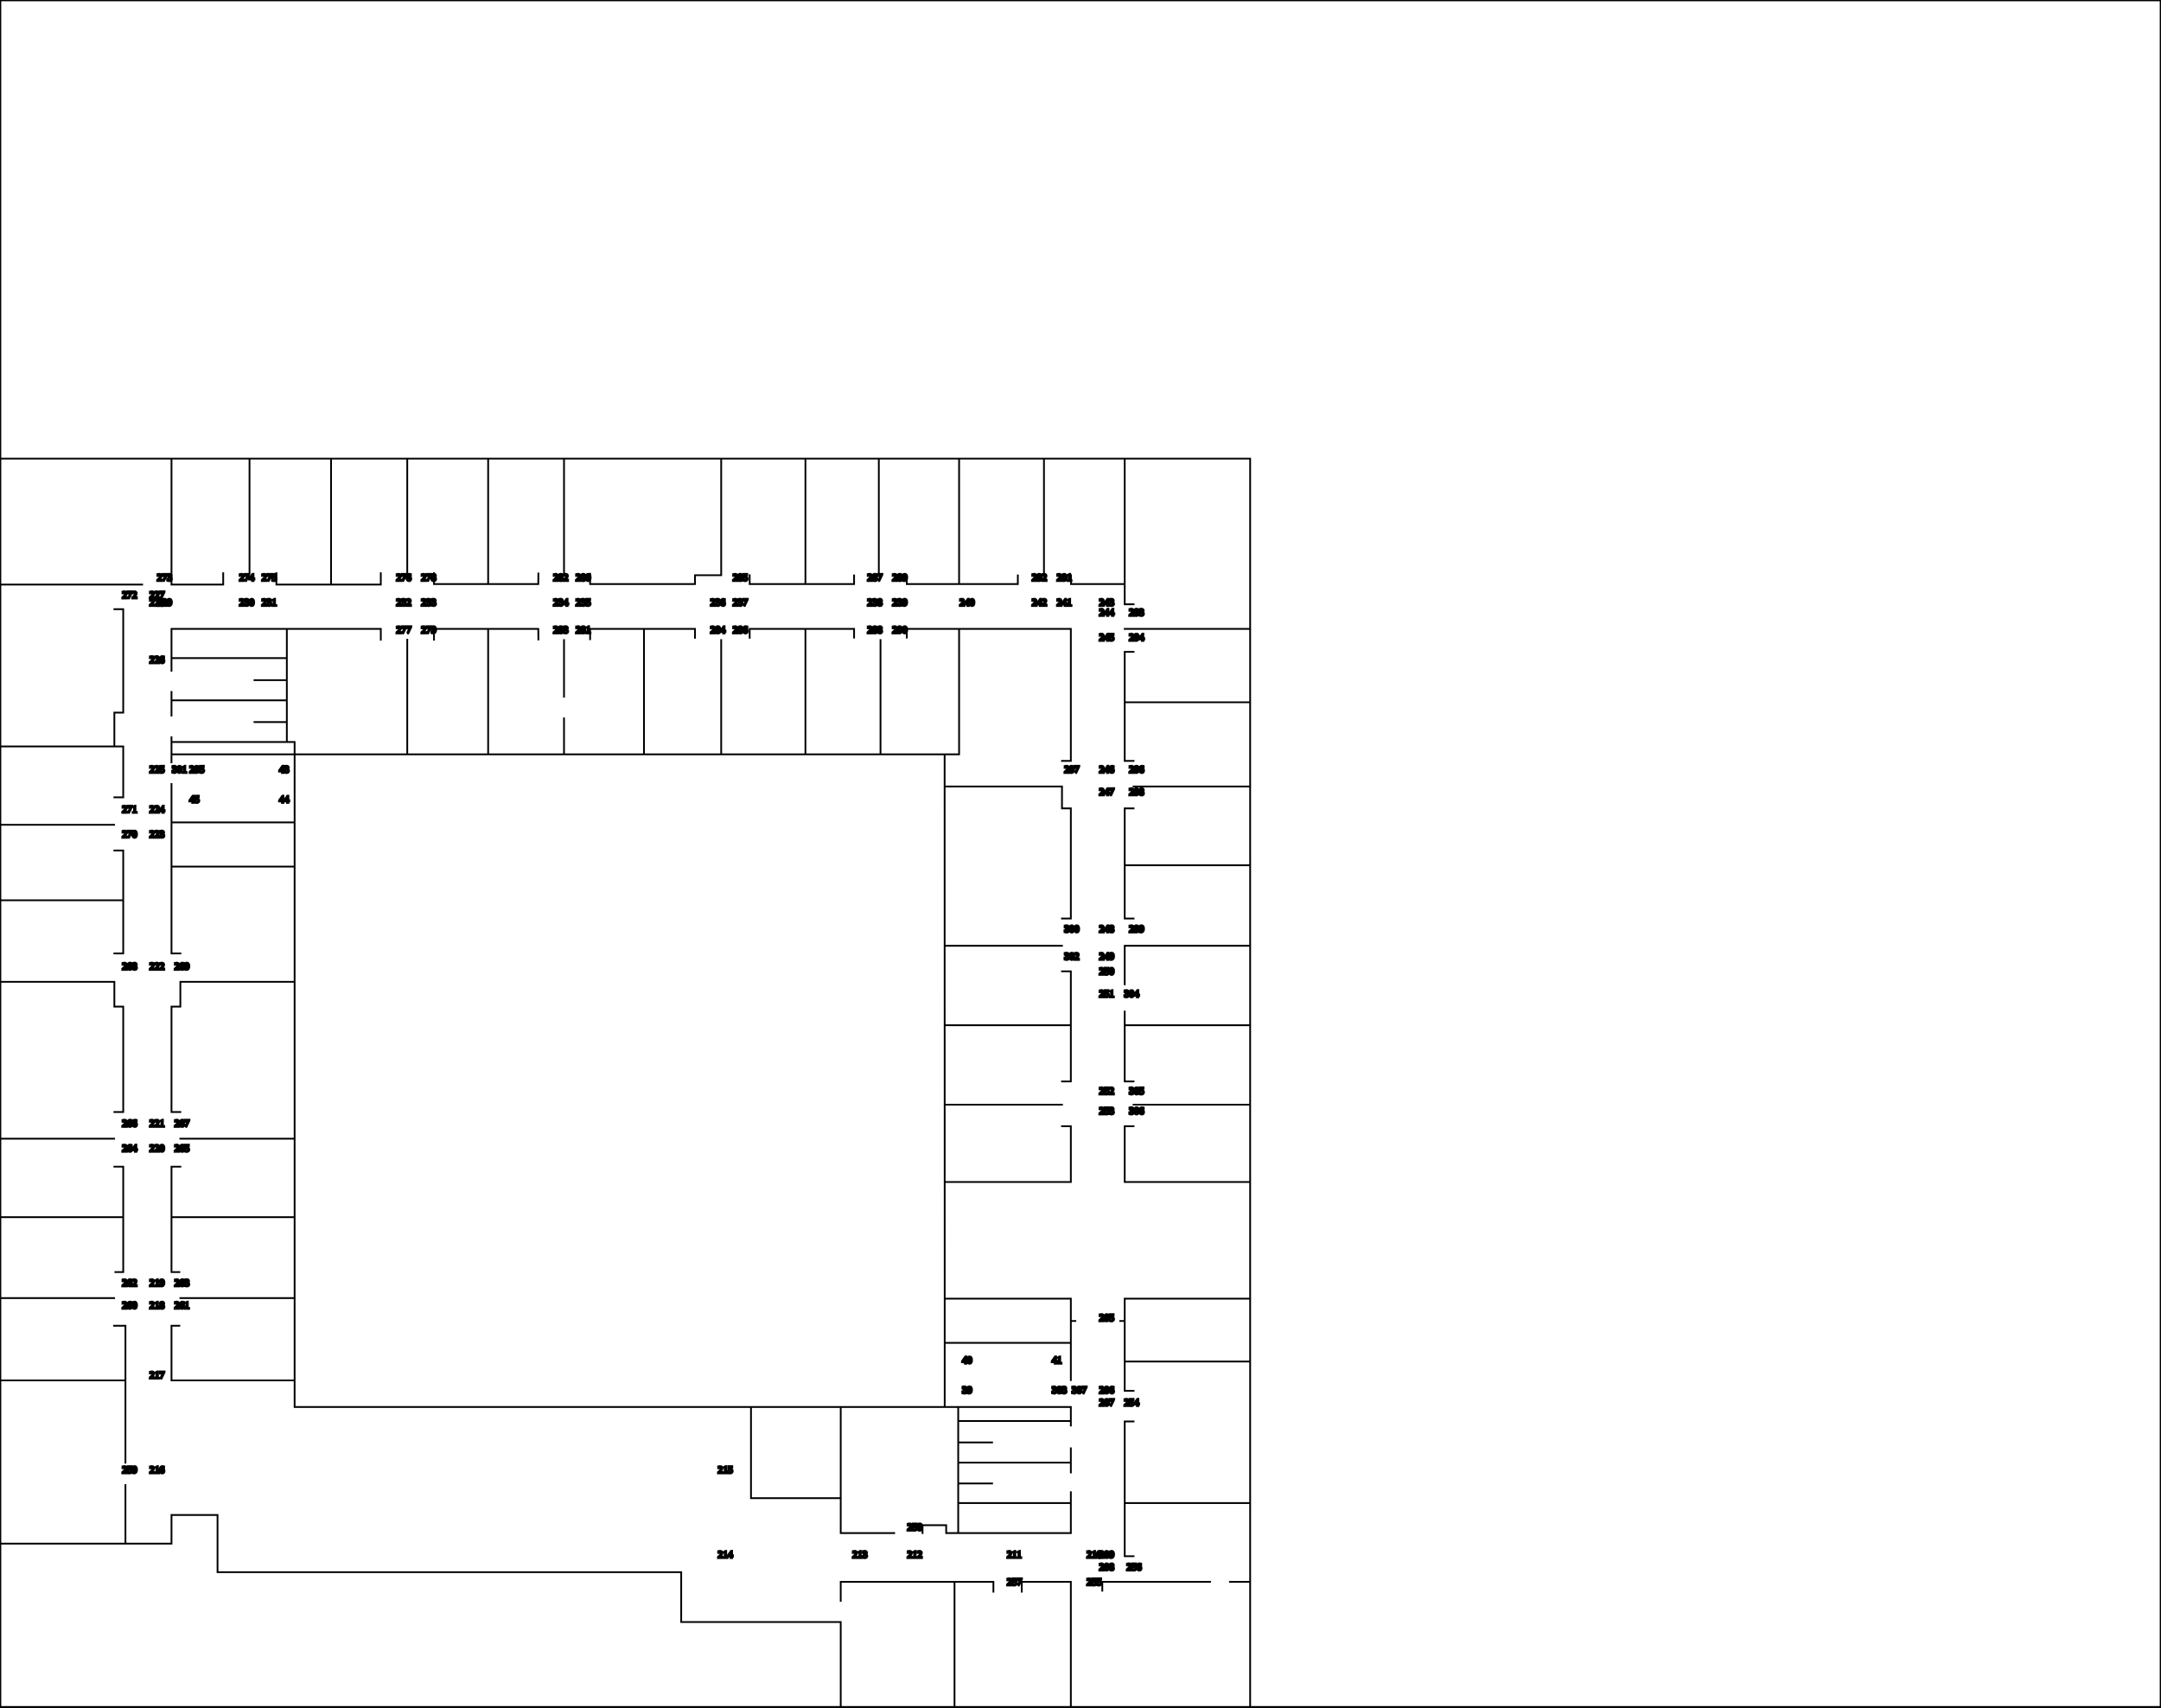
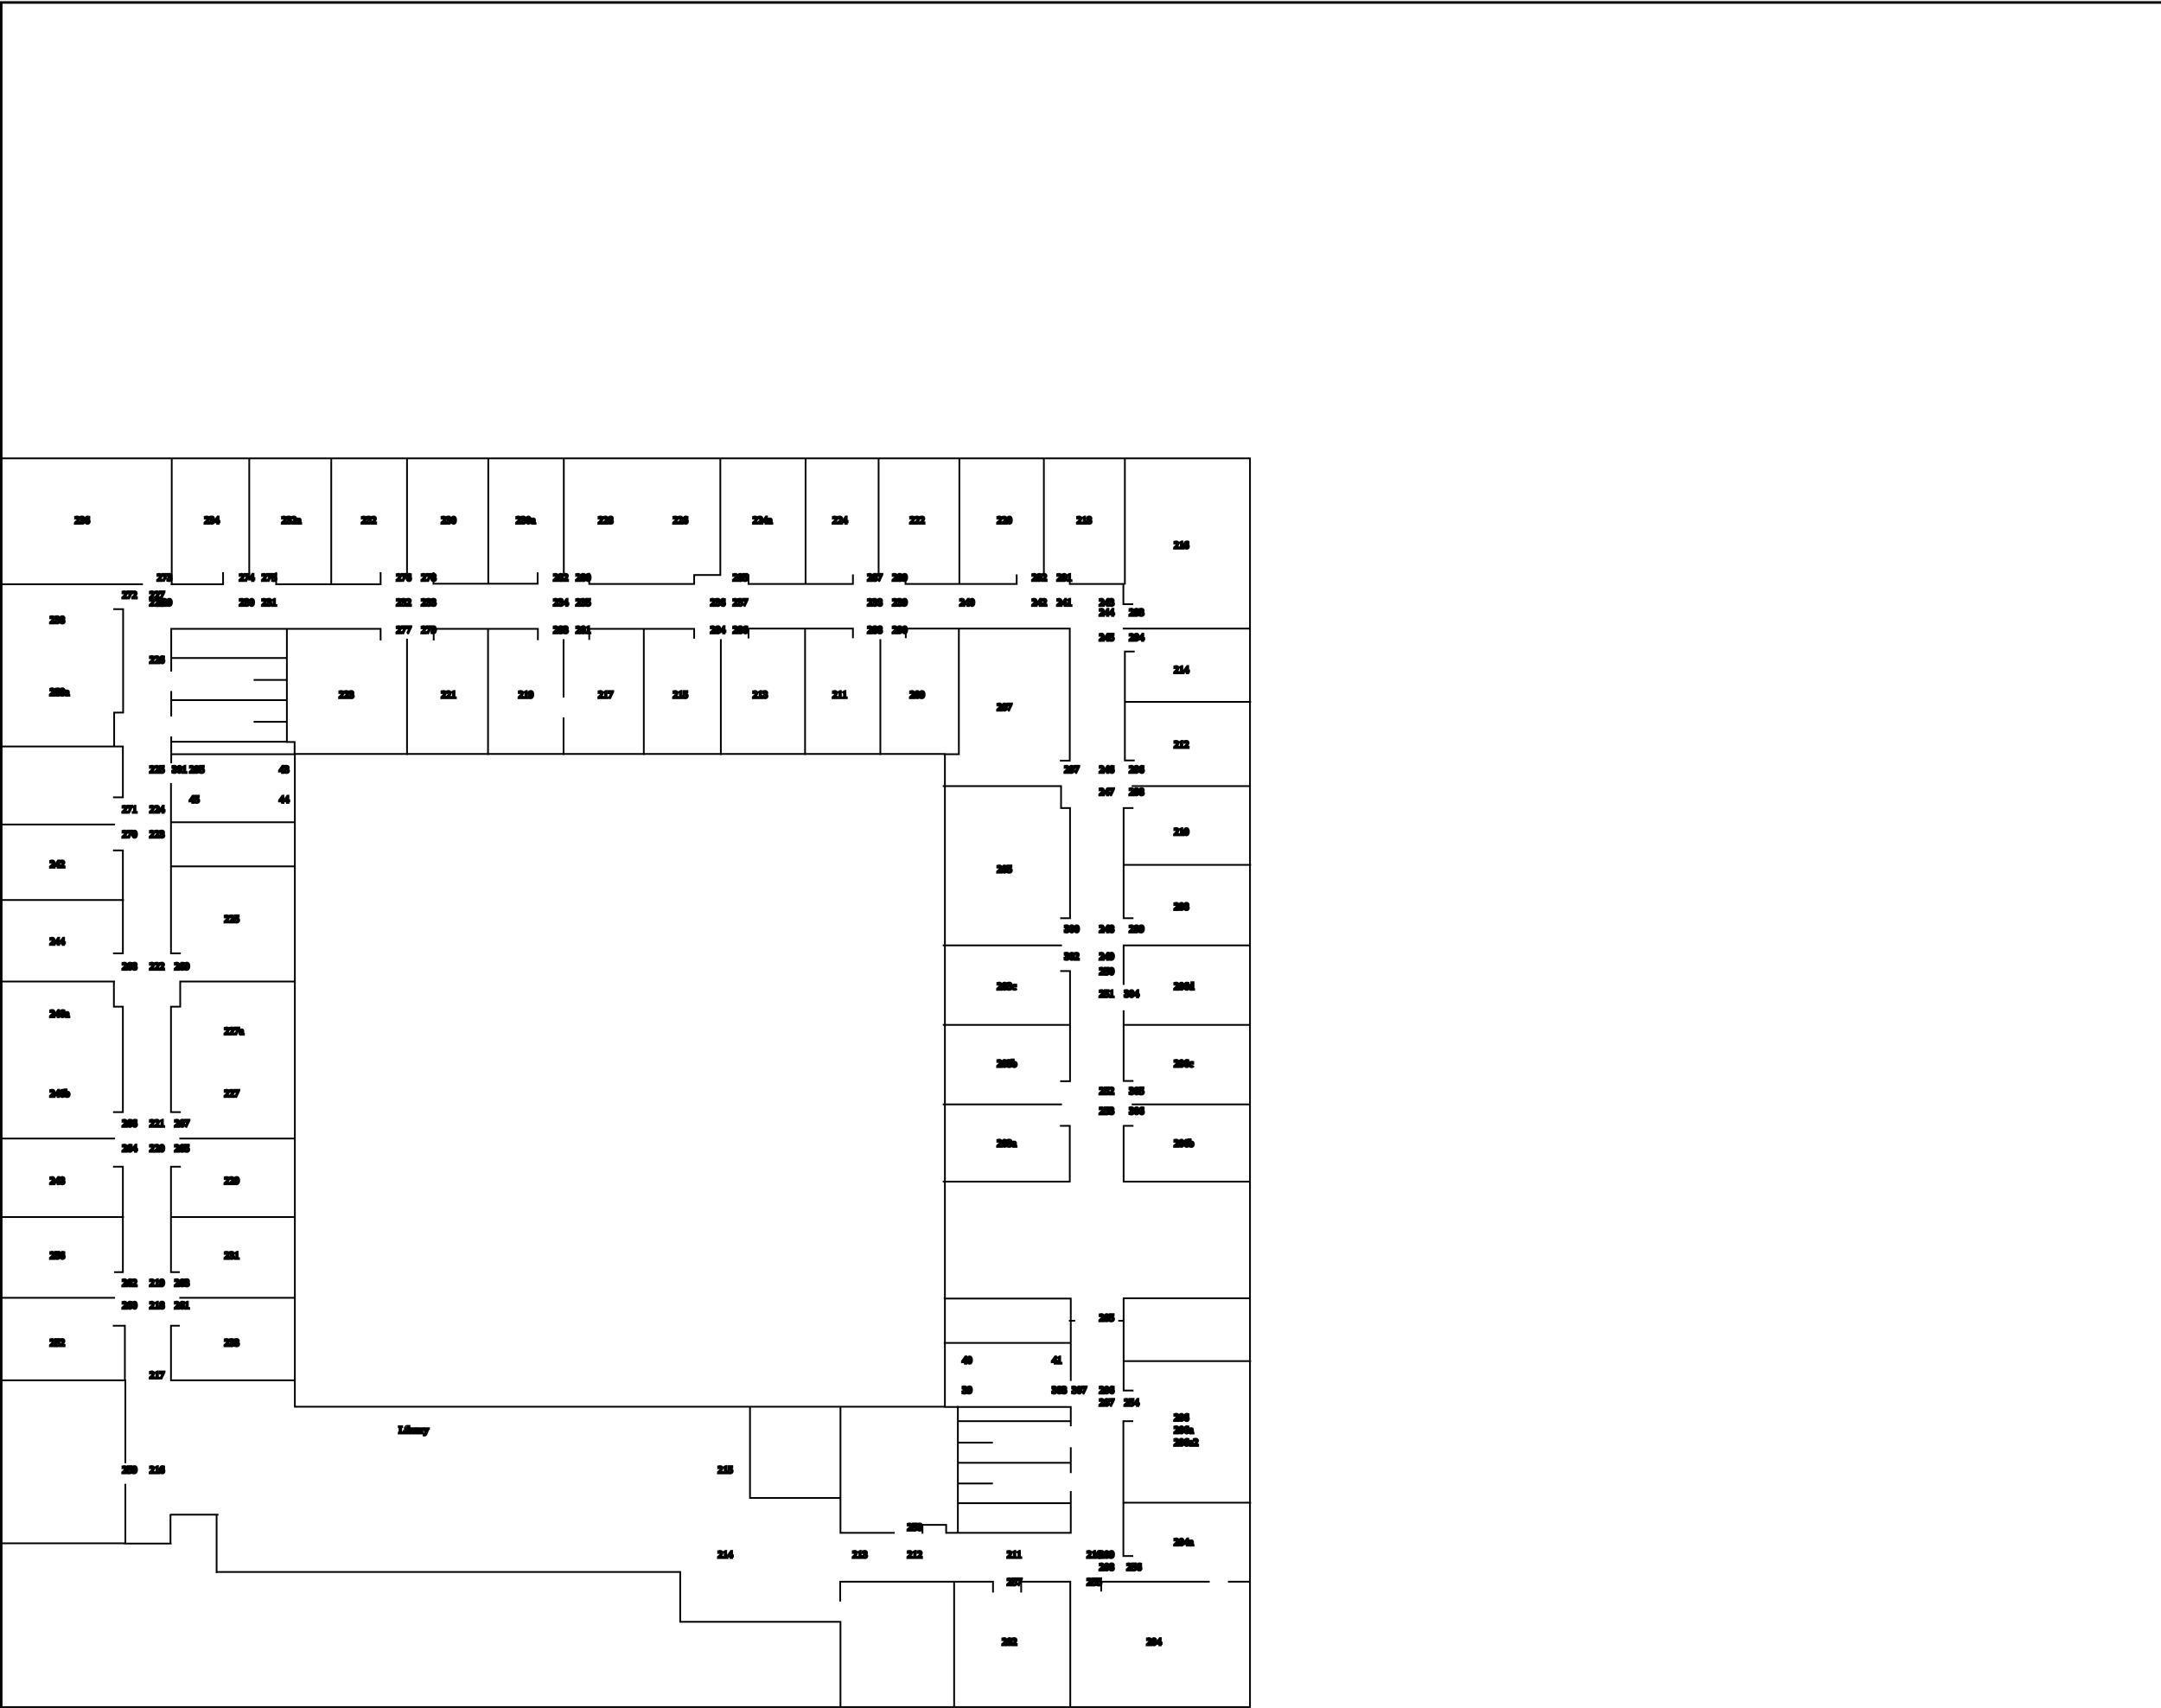
<svg xmlns="http://www.w3.org/2000/svg" width="100%" height="100%" viewBox="0 0 867 685" version="1.1" xml:space="preserve" style="fill-rule: evenodd; stroke: #000000; stroke-linecap: square; font-size: 4px; font-weight: lighter; clip-rule: evenodd; stroke-miterlimit: 1.5">
-   <rect width="100%" height="100%" style="fill: #ffffff" />
-   <path d="M379.017,521.042l50.611,-0l-0,32.678m-50.611,-14.944l50.611,0m-45.19,31.353l45.19,0m-45.19,16.706l45.19,-0m-45.19,-8.111l13.595,0m-13.595,24.332l45.19,-0m-45.19,-7.869l13.595,0m-19.016,-30.676l50.611,0l-0,7.438m-0,9.134l-0,9.685m-0,7.934l-0,16.388l-50.018,-0l0,-3.157l-9.484,-0l-0,3.157m-319.797,4.237l-50.329,-0m68.803,-11.488l18.473,0m-18.473,-373.301l20.747,0l-0,-4.545m21.339,0l0,4.545l41.889,0l-0,-4.545m-34.578,163.925l-45.841,0l0,9.954m45.841,52.995l-45.841,0m45.841,63.948l-45.841,0m45.841,-173.131l-49.397,-0m49.397,-17.73l-49.397,-0m49.397,-27.304l-49.397,0m49.397,251.189l-49.397,0m284.46,-251.189l0,-45.84m-0.674,-26.958l0,-45.841m66.253,45.841l0,-45.699m-192.556,45.699l-0,-45.841m-62.896,45.841l0,-45.841m-63.286,45.841l0,-45.841m189.243,118.639l-0,-45.84m-63.061,45.84l-0,-14.418m-0,-8.687l-0,-22.735m96.856,45.84l-0,-50.329m55.875,50.329l5.776,0l-0,-50.329m-126.434,50.329l0,-50.329m-62.513,50.329l0,-50.329m-77.646,50.329l-0,-4.948l-3.119,-0l-0,-45.381m-46.278,11.728l46.278,-0m-46.278,16.947l46.278,0m-12.989,-8.11l12.989,-0m-46.278,24.816l46.278,-0m-12.989,-7.99l12.989,0m80.765,-55.372l0,-50.329m-63.024,50.329l-0,-50.329m-64.019,50.527l-0,-50.527m310.214,337.031l0,43.469l-260.817,0l-0,-261.861l260.789,0l0.028,218.392Zm-55.875,-286.702l-0,-50.329m61.651,50.329l-0,-50.329m66.443,50.329l0,-50.187m3.557,77.383l-3.557,0l0,43.747l3.557,-0m-3.557,-23.523l50.329,-0m-50.329,65.404l50.329,-0m-50.329,255.892l50.329,-0m-50.329,-56.791l50.329,-0m-501.565,-311.727l57.036,0m-57.036,126.662l49.439,0m-49.439,127.152l49.439,-0m19.364,-0l49.397,-0m-118.2,-31.485l45.784,0m-45.784,63.948l45.784,0m-45.784,-126.897l45.784,0m-45.784,-62.999l45.784,-0m4.545,288.408l0,-23.488m0,-41.839l0,32.839m451.236,-402.828l0,500.974l-501.565,-0l0,-500.974l501.565,0Zm-164.264,466.772l0,34.202m47.137,-120.474l-0,50.579m-47.137,-50.579l0,50.579l21.45,-0m24.204,19.566l0,50.329m-382.955,-131.146l50.329,0l0,-21.93l-4.545,0m352.775,106.698l0,-3.951l-61.258,-0l0,7.649m92.327,42.68l-0,-50.329l-19.702,-0l-0,3.951m-341.123,-84.768l-0,-21.93l3.161,0m0,-21.537l-3.161,0l-0,-42.284l3.556,0m-26.081,42.284l3.161,0l-0,-42.284l-3.557,0m26.477,-21.932l-3.556,-0l-0,-42.284l3.556,-0m-26.477,42.284l3.557,-0l-0,-42.284l-3.557,-0l0,-9.954m26.477,-11.386l-3.556,0l-0,-67.97m-22.921,67.97l3.557,0l-0,-41.296l-3.557,0m0,-21.34l3.557,0l-0,-20.41l-49.439,0m45.882,0l0,-13.575l3.557,0l-0,-41.494l-3.557,0m22.921,61.451l-0,-10.077m-0,-8.694l-0,-9.485m-0,-8.496l-0,-16.795l83.975,0l-0,4.347m10.612,45.982l0,-45.982m10.728,-0l-0,-4.347l41.841,0l0.047,4.248m-41.888,-26.576l-0,4.347l41.841,0l0.047,-4.248m20.747,26.378l0,-4.149l42.087,0l-0,3.557m-42.087,-25.687l0,4.149l42.087,0l-0,-3.556l10.507,-0l-0,-46.773m212.218,131.538l-46.772,0m46.772,127.664l-46.772,0m46.772,-31.876l-50.329,0m-25.165,-87.002l0,-8.786l-47.08,0m47.08,63.912l-47.08,-0m50.637,31.876l-50.637,0m47.08,31.876l-47.08,0m75.802,-74.696l-3.557,0l0,-44.182l3.557,0m-28.722,44.182l3.557,0l-0,-44.182l-3.557,0m0,109.561l3.557,-0l-0,-44.182l-3.557,-0m-47.054,84.526l50.611,-0l-0,-22.384l-3.557,-0m75.494,22.384l-50.329,-0l0,-22.384l3.557,-0m-0,-17.96l-3.557,-0l0,-28.031m0,-10.943l0,-15.461l50.329,-0m-50.329,-127.14l50.329,0m-200.793,3.557l0,-3.557l41.885,0l0.004,3.483m-41.889,-25.02l0,3.556l41.885,0l0.004,-3.482m21.142,-0.074l-0,3.556l44.556,0l0.005,-3.482m21.33,-0.074l0,3.556l21.542,0l0,8.102l3.557,-0m-12.549,395.77l-0,-3.556l43.235,-0m7.978,-0l8.108,-0m-46.772,-10.275l-3.557,-0l0,-54.077l3.557,0m46.772,-49.262l-50.329,-0l0,36.968l3.557,0m-90.99,-302.206l-0,-3.483l65.825,0l-0,52.962l-3.557,-0m5.359,224.717l-1.802,0m21.608,0l-1.806,0m-112.129,120.783l-64,0m64,-49.693l-36,-0m0,-0l0,-36.579m-28,86.272l0,-20m-186.025,0l186.025,0m-204.498,-22.944l-0,11.488m18.473,-11.488l-0,11.488m-0,-0l-0,11.456m-36.947,-11.456l18.474,-0" style="fill:none;stroke:#000;stroke-width:0.71px;" />
+   <rect x="0.5" y="1" width="100%" height="100%" style="fill: #ffffff" />
+   <path d="M 379 521 l 50.6 0 l 0 32.7 m -50.6 -14.9 l 50.6 0 m -45.2 31.4 l 45.2 0 m -45.2 16.7 l 45.2 0 m -45.2 -8.1 l 13.6 0 m -13.6 24.3 l 45.2 0 m -45.2 -7.9 l 13.6 0 m -19 -30.7 l 50.6 0 l 0 7.4 m 0 9.1 l 0 9.7 m 0 7.9 l 0 16.4 l -50 0 l 0 -3.2 l -9.5 0 l 0 3.2 m -319.8 4.2 l -50.3 0 m 68.8 -11.5 l 18.5 0 m -18.5 -373.3 l 20.7 0 l 0 -4.5 m 21.3 0 l 0 4.5 l 41.9 0 l 0 -4.5 m -34.6 163.9 l -45.8 0 l 0 10 m 45.8 53 l -45.8 0 m 45.8 63.9 l -45.8 0 m 45.8 -173.1 l -49.4 0 m 49.4 -17.7 l -49.4 0 m 49.4 -27.3 l -49.4 0 m 49.4 251.2 l -49.4 0 m 284.5 -251.2 l 0 -45.8 m -0.7 -27 l 0 -45.8 m 66.3 45.8 l 0 -45.7 m -192.6 45.7 l 0 -45.8 m -62.9 45.8 l 0 -45.8 m -63.3 45.8 l 0 -45.8 m 189.2 118.6 l 0 -45.8 m -63.1 45.8 l 0 -14.4 m 0 -8.7 l 0 -22.7 m 96.9 45.8 l 0 -50.3 m 55.9 50.3 l 5.8 0 l 0 -50.3 m -126.4 50.3 l 0 -50.3 m -62.5 50.3 l 0 -50.3 m -77.6 50.3 l 0 -4.9 l -3.1 0 l 0 -45.4 m -46.3 11.7 l 46.3 0 m -46.3 16.9 l 46.3 0 m -13 -8.1 l 13 0 m -46.3 24.8 l 46.3 0 m -13 -8 l 13 0 m 80.8 -55.4 l 0 -50.3 m -63 50.3 l 0 -50.3 m -64 50.5 l 0 -50.5 m 310.2 337 l 0 43.5 l -260.8 0 l 0 -261.9 l 260.8 0 l 0 218.4 Z m -55.9 -286.7 l 0 -50.3 m 61.7 50.3 l 0 -50.3 m 66.4 50.3 l 0 -50.2 m 3.6 77.4 l -3.6 0 l 0 43.7 l 3.6 0 m -3.6 -23.5 l 50.3 0 m -50.3 65.4 l 50.3 0 m -50.3 255.9 l 50.3 0 m -50.3 -56.8 l 50.3 0 m -501.6 -311.7 l 57 0 m -57 126.7 l 49.4 0 m -49.4 127.2 l 49.4 0 m 19.4 0 l 49.4 0 m -118.2 -31.5 l 45.8 0 m -45.8 63.9 l 45.8 0 m -45.8 -126.9 l 45.8 0 m -45.8 -63 l 45.8 0 m 4.5 288.4 l 0 -23.5 m 0 -41.8 l 0 32.8 m 451.2 -402.8 l 0 501 l -501.6 0 l 0 -501 l 501.6 0 Z m -164.3 466.8 l 0 34.2 m 47.1 -120.5 l 0 50.6 m -47.1 -50.6 l 0 50.6 l 21.4 0 m 24.2 19.6 l 0 50.3 m -383 -131.1 l 50.3 0 l 0 -21.9 l -4.5 0 m 352.8 106.7 l 0 -4 l -61.3 0 l 0 7.6 m 92.3 42.7 l 0 -50.3 l -19.7 0 l 0 4 m -341.1 -84.8 l 0 -21.9 l 3.2 0 m 0 -21.5 l -3.2 0 l 0 -42.3 l 3.6 0 m -26.1 42.3 l 3.2 0 l 0 -42.3 l -3.6 0 m 26.5 -21.9 l -3.6 0 l 0 -42.3 l 3.6 0 m -26.5 42.3 l 3.6 0 l 0 -42.3 l -3.6 0 l 0 -10 m 26.5 -11.4 l -3.6 0 l 0 -68 m -22.9 68 l 3.6 0 l 0 -41.3 l -3.6 0 m 0 -21.3 l 3.6 0 l 0 -20.4 l -49.4 0 m 45.9 0 l 0 -13.6 l 3.6 0 l 0 -41.5 l -3.6 0 m 22.9 61.5 l 0 -10.1 m 0 -8.7 l 0 -9.5 m 0 -8.5 l 0 -16.8 l 84 0 l 0 4.3 m 10.6 46 l 0 -46 m 10.7 0 l 0 -4.3 l 41.8 0 l 0 4.2 m -41.9 -26.6 l 0 4.3 l 41.8 0 l 0 -4.2 m 20.7 26.4 l 0 -4.1 l 42.1 0 l 0 3.6 m -42.1 -25.7 l 0 4.1 l 42.1 0 l 0 -3.6 l 10.5 0 l 0 -46.8 m 212.2 131.5 l -46.8 0 m 46.8 127.7 l -46.8 0 m 46.8 -31.9 l -50.3 0 m -25.2 -87 l 0 -8.8 l -47.1 0 m 47.1 63.9 l -47.1 0 m 50.6 31.9 l -50.6 0 m 47.1 31.9 l -47.1 0 m 75.8 -74.7 l -3.6 0 l 0 -44.2 l 3.6 0 m -28.7 44.2 l 3.6 0 l 0 -44.2 l -3.6 0 m 0 109.6 l 3.6 0 l 0 -44.2 l -3.6 0 m -47.1 84.5 l 50.6 0 l 0 -22.4 l -3.6 0 m 75.5 22.4 l -50.3 0 l 0 -22.4 l 3.6 0 m 0 -18 l -3.6 0 l 0 -28 m 0 -10.9 l 0 -15.5 l 50.3 0 m -50.3 -127.1 l 50.3 0 m -200.8 3.6 l 0 -3.6 l 41.9 0 l 0 3.5 m -41.9 -25 l 0 3.6 l 41.9 0 l 0 -3.5 m 21.1 -0.1 l 0 3.6 l 44.6 0 l 0 -3.5 m 21.3 -0.1 l 0 3.6 l 21.5 0 l 0 8.1 l 3.6 0 m -12.5 395.8 l 0 -3.6 l 43.2 0 m 8 0 l 8.1 0 m -46.8 -10.3 l -3.6 0 l 0 -54.1 l 3.6 0 m 46.8 -49.3 l -50.3 0 l 0 37 l 3.6 0 m -91 -302.2 l 0 -3.5 l 65.8 0 l 0 53 l -3.6 0 m 5.4 224.7 l -1.8 0 m 21.6 0 l -1.8 0 m -112.1 120.8 l -64 0 m 64 -49.7 l -36 0 m 0 0 l 0 -36.6 m -28 86.3 l 0 -20 m -186 0 l 186 0 m -204.5 -22.9 l 0 11.5 m 18.5 -11.5 l 0 11.5 m 0 0 l 0 11.5 m -36.9 -11.5 l 18.5 0" style="fill: none; stroke: #000000; stroke-width: 0.7px" />
  <text x="441" y="530">205</text>
  <text x="441" y="559">206</text>
  <text x="441" y="564">207</text>
  <text x="441" y="630">208</text>
  <text x="441" y="625">209</text>
  <text x="436" y="625">210</text>
  <text x="404" y="625">211</text>
  <text x="364" y="625">212</text>
  <text x="342" y="625">213</text>
  <text x="288" y="625">214</text>
  <text x="288" y="591">215</text>
  <text x="60" y="591">216</text>
  <text x="60" y="553">217</text>
  <text x="60" y="525">218</text>
  <text x="60" y="516">219</text>
  <text x="60" y="462">220</text>
  <text x="60" y="452">221</text>
  <text x="60" y="389">222</text>
  <text x="60" y="336">223</text>
  <text x="60" y="326">224</text>
  <text x="60" y="310">225</text>
  <text x="60" y="266">226</text>
  <text x="60" y="240">227</text>
  <text x="60" y="243">228</text>
  <text x="63" y="243">229</text>
  <text x="96" y="243">230</text>
  <text x="105" y="243">231</text>
  <text x="159" y="243">232</text>
  <text x="169" y="243">233</text>
  <text x="222" y="243">234</text>
  <text x="231" y="243">235</text>
  <text x="285" y="243">236</text>
  <text x="294" y="243">237</text>
  <text x="348" y="243">238</text>
  <text x="358" y="243">239</text>
  <text x="385" y="243">240</text>
  <text x="424" y="243">241</text>
  <text x="414" y="243">242</text>
  <text x="441" y="243">243</text>
  <text x="441" y="247">244</text>
  <text x="441" y="257">245</text>
  <text x="441" y="310">246</text>
  <text x="441" y="319">247</text>
  <text x="441" y="374">248</text>
  <text x="441" y="385">249</text>
  <text x="441" y="391">250</text>
  <text x="441" y="400">251</text>
  <text x="441" y="439">252</text>
  <text x="441" y="447">253</text>
  <text x="451" y="564">254</text>
  <text x="436" y="636">255</text>
  <text x="452" y="630">256</text>
  <text x="404" y="636">257</text>
  <text x="364" y="614">258</text>
  <text x="49" y="591">259</text>
  <text x="49" y="525">260</text>
  <text x="70" y="525">261</text>
  <text x="49" y="516">262</text>
  <text x="70" y="516">263</text>
  <text x="49" y="462">264</text>
  <text x="70" y="462">265</text>
  <text x="49" y="452">266</text>
  <text x="70" y="452">267</text>
  <text x="49" y="389">268</text>
  <text x="70" y="389">269</text>
  <text x="49" y="336">270</text>
  <text x="49" y="326">271</text>
  <text x="49" y="240">272</text>
  <text x="63" y="233">273</text>
  <text x="96" y="233">274</text>
  <text x="105" y="233">275</text>
  <text x="159" y="233">276</text>
  <text x="159" y="254">277</text>
  <text x="169" y="233">278</text>
  <text x="169" y="254">279</text>
  <text x="231" y="233">280</text>
  <text x="231" y="254">281</text>
  <text x="222" y="233">282</text>
  <text x="222" y="254">283</text>
  <text x="285" y="254">284</text>
  <text x="294" y="233">285</text>
  <text x="294" y="254">286</text>
  <text x="348" y="233">287</text>
  <text x="348" y="254">288</text>
  <text x="358" y="233">289</text>
  <text x="358" y="254">290</text>
  <text x="424" y="233">291</text>
  <text x="414" y="233">292</text>
  <text x="453" y="247">293</text>
  <text x="453" y="257">294</text>
  <text x="453" y="310">296</text>
  <text x="427" y="310">297</text>
  <text x="453" y="319">298</text>
  <text x="453" y="374">299</text>
  <text x="427" y="374">300</text>
  <text x="427" y="385">302</text>
  <text x="451" y="400">304</text>
  <text x="453" y="439">305</text>
  <text x="453" y="447">306</text>
  <text x="430" y="559">307</text>
  <text x="422" y="559">303</text>
  <text x="69" y="310">301</text>
  <text x="76" y="310">295</text>
  <text x="386" y="559">39</text>
  <text x="386" y="547">40</text>
  <text x="422" y="547">41</text>
  <text x="112" y="310">43</text>
  <text x="112" y="322">44</text>
  <text x="76" y="322">45</text>
+   <text x="400" y="460">203a</text>
+   <text x="400" y="428">203b</text>
+   <text x="400" y="397">203c</text>
+   <text x="400" y="350">205</text>
+   <text x="400" y="285">207</text>
+   <text x="471" y="460">206b</text>
+   <text x="471" y="428">206c</text>
+   <text x="471" y="397">206d</text>
+   <text x="471" y="365">208</text>
+   <text x="471" y="335">210</text>
+   <text x="471" y="300">212</text>
+   <text x="471" y="270">214</text>
+   <text x="471" y="220">216</text>
+   <text x="432" y="210">218</text>
+   <text x="400" y="210">220</text>
+   <text x="365" y="210">222</text>
+   <text x="334" y="210">224</text>
+   <text x="302" y="210">224a</text>
+   <text x="270" y="210">226</text>
+   <text x="240" y="210">228</text>
+   <text x="207" y="210">230a</text>
+   <text x="177" y="210">230</text>
+   <text x="145" y="210">232</text>
+   <text x="113" y="210">232a</text>
+   <text x="82" y="210">234</text>
+   <text x="30" y="210">236</text>
+   <text x="20" y="250">238</text>
+   <text x="20" y="279">238a</text>
+   <text x="20" y="279">240</text>
+   <text x="20" y="348">242</text>
+   <text x="20" y="379">244</text>
+   <text x="20" y="408">246a</text>
+   <text x="20" y="440">246b</text>
+   <text x="20" y="475">248</text>
+   <text x="20" y="505">256</text>
+   <text x="20" y="540">252</text>
+   <text x="365" y="280">209</text>
+   <text x="334" y="280">211</text>
+   <text x="302" y="280">213</text>
+   <text x="270" y="280">215</text>
+   <text x="240" y="280">217</text>
+   <text x="208" y="280">219</text>
+   <text x="177" y="280">221</text>
+   <text x="136" y="280">223</text>
+   <text x="90" y="370">225</text>
+   <text x="90" y="440">227</text>
+   <text x="90" y="415">227a</text>
+   <text x="90" y="475">229</text>
+   <text x="90" y="505">231</text>
+   <text x="90" y="540">233</text>
+   <text x="471" y="570">206</text>
+   <text x="471" y="575">206a</text>
+   <text x="471" y="580">206a2</text>
+   <text x="471" y="620">204a</text>
+   <text x="460" y="660">204</text>
+   <text x="402" y="660">202</text>
+   <text x="160" y="575">Library</text>
</svg>
